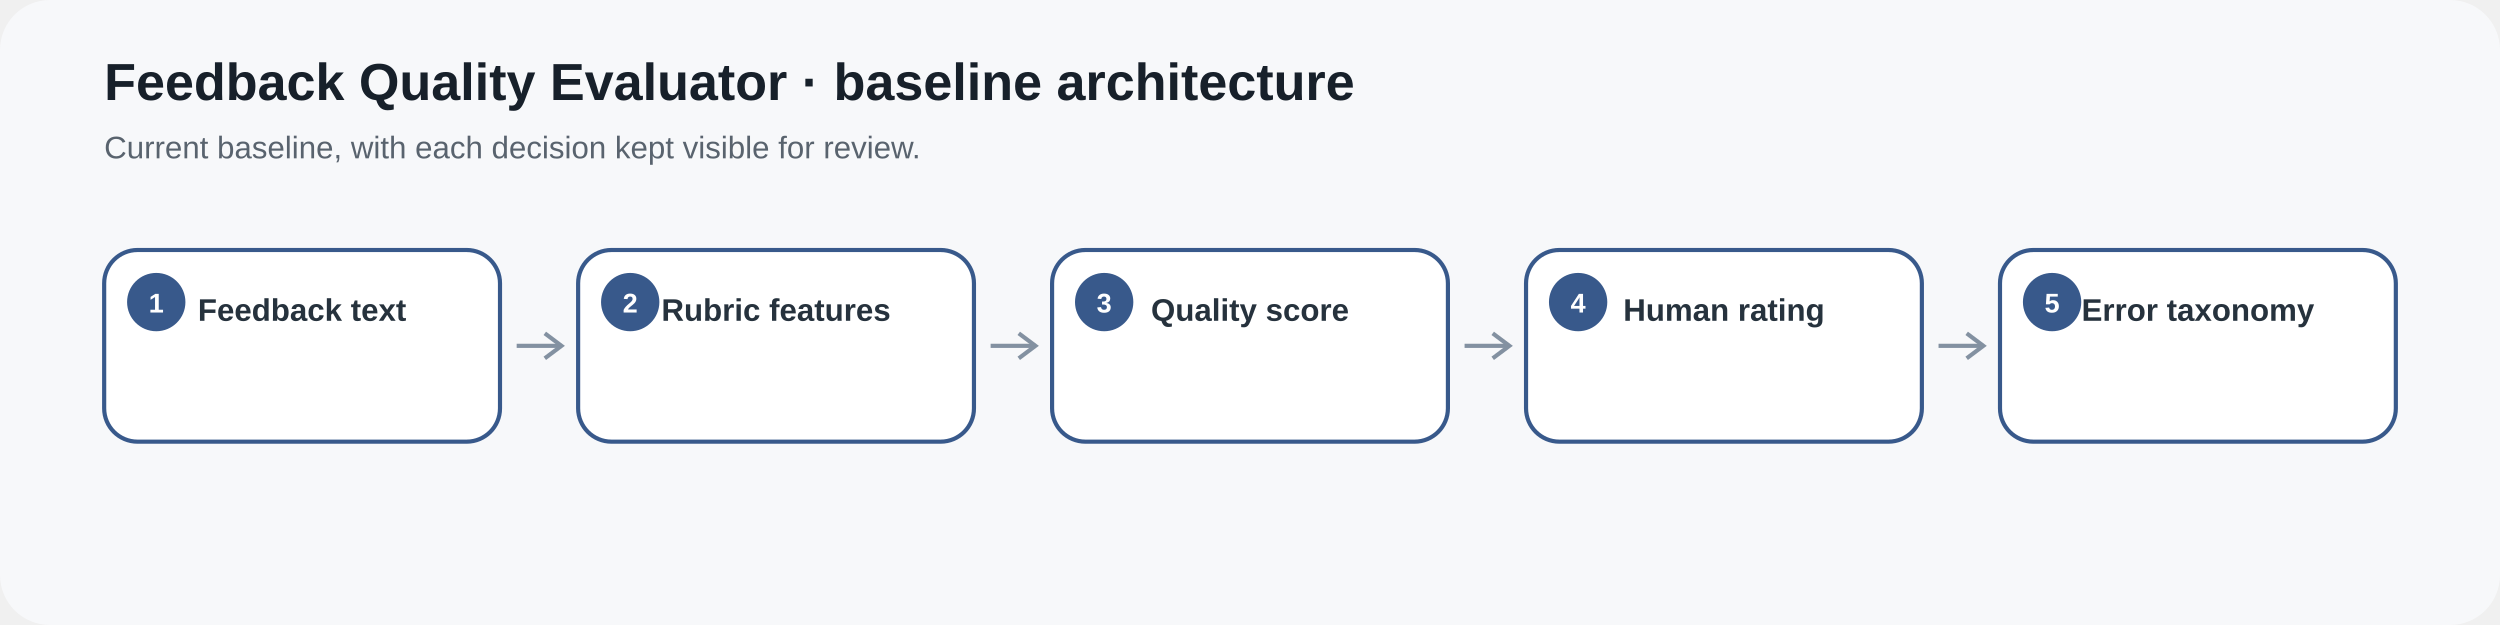
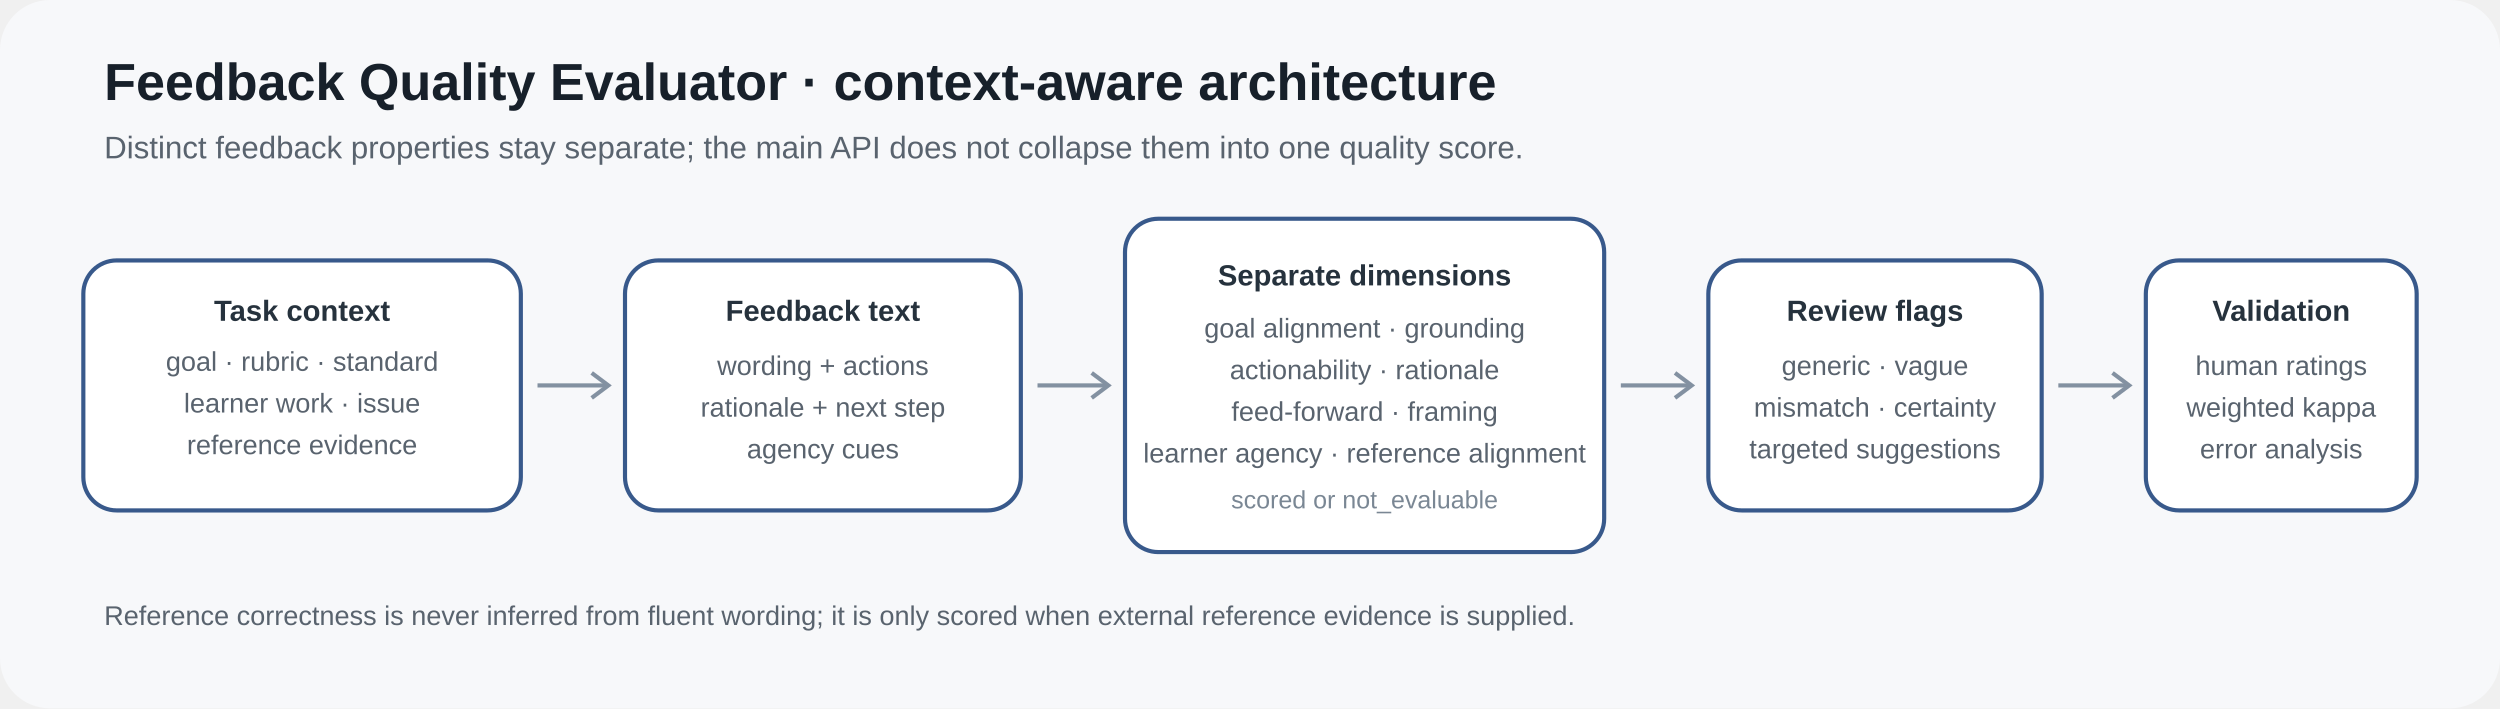
- <svg xmlns="http://www.w3.org/2000/svg" width="1200" height="300" viewBox="0 0 1200 300" role="img" aria-labelledby="title desc">
-   <rect width="1200" height="300" rx="24" fill="#f7f8fa" />
-   <text x="50" y="48" font-family="Arial, Helvetica, sans-serif" font-size="25" font-weight="700" fill="#17202a">Feedback Quality Evaluator · baseline architecture</text>
-   <text x="50" y="76" font-family="Arial, Helvetica, sans-serif" font-size="15" fill="#59636e">Current baseline, with each decision kept visible for review.</text>
-   <rect x="50.0" y="120" width="190" height="92" rx="16" fill="#ffffff" stroke="#38598b" stroke-width="2" />
-   <circle cx="75.0" cy="145" r="14" fill="#38598b" />
-   <text x="75.0" y="150" text-anchor="middle" font-family="Arial, Helvetica, sans-serif" font-size="13" font-weight="700" fill="#ffffff">1</text>
-   <text x="145.0" y="154" text-anchor="middle" font-family="Arial, Helvetica, sans-serif" font-size="15" font-weight="600" fill="#26323d">Feedback text</text>
-   <line x1="248.0" y1="166.0" x2="269.5" y2="166.0" stroke="#8391a1" stroke-width="2" />
-   <path d="M 261.5 160.0 L 269.5 166.0 L 261.5 172.0" fill="none" stroke="#8391a1" stroke-width="2" />
-   <rect x="277.5" y="120" width="190" height="92" rx="16" fill="#ffffff" stroke="#38598b" stroke-width="2" />
-   <circle cx="302.5" cy="145" r="14" fill="#38598b" />
-   <text x="302.5" y="150" text-anchor="middle" font-family="Arial, Helvetica, sans-serif" font-size="13" font-weight="700" fill="#ffffff">2</text>
-   <text x="372.5" y="154" text-anchor="middle" font-family="Arial, Helvetica, sans-serif" font-size="15" font-weight="600" fill="#26323d">Rubric features</text>
-   <line x1="475.5" y1="166.0" x2="497.0" y2="166.0" stroke="#8391a1" stroke-width="2" />
-   <path d="M 489.0 160.0 L 497.0 166.0 L 489.0 172.0" fill="none" stroke="#8391a1" stroke-width="2" />
-   <rect x="505.0" y="120" width="190" height="92" rx="16" fill="#ffffff" stroke="#38598b" stroke-width="2" />
-   <circle cx="530.0" cy="145" r="14" fill="#38598b" />
-   <text x="530.0" y="150" text-anchor="middle" font-family="Arial, Helvetica, sans-serif" font-size="13" font-weight="700" fill="#ffffff">3</text>
-   <text x="600.0" y="154" text-anchor="middle" font-family="Arial, Helvetica, sans-serif" font-size="15" font-weight="600" fill="#26323d">Quality score</text>
-   <line x1="703.0" y1="166.0" x2="724.5" y2="166.0" stroke="#8391a1" stroke-width="2" />
-   <path d="M 716.5 160.0 L 724.5 166.0 L 716.5 172.0" fill="none" stroke="#8391a1" stroke-width="2" />
-   <rect x="732.5" y="120" width="190" height="92" rx="16" fill="#ffffff" stroke="#38598b" stroke-width="2" />
-   <circle cx="757.5" cy="145" r="14" fill="#38598b" />
-   <text x="757.5" y="150" text-anchor="middle" font-family="Arial, Helvetica, sans-serif" font-size="13" font-weight="700" fill="#ffffff">4</text>
-   <text x="827.5" y="154" text-anchor="middle" font-family="Arial, Helvetica, sans-serif" font-size="15" font-weight="600" fill="#26323d">Human rating</text>
-   <line x1="930.5" y1="166.0" x2="952.0" y2="166.0" stroke="#8391a1" stroke-width="2" />
-   <path d="M 944.0 160.0 L 952.0 166.0 L 944.0 172.0" fill="none" stroke="#8391a1" stroke-width="2" />
-   <rect x="960.0" y="120" width="190" height="92" rx="16" fill="#ffffff" stroke="#38598b" stroke-width="2" />
-   <circle cx="985.0" cy="145" r="14" fill="#38598b" />
-   <text x="985.0" y="150" text-anchor="middle" font-family="Arial, Helvetica, sans-serif" font-size="13" font-weight="700" fill="#ffffff">5</text>
-   <text x="1055.0" y="154" text-anchor="middle" font-family="Arial, Helvetica, sans-serif" font-size="15" font-weight="600" fill="#26323d">Error taxonomy</text>
+ <svg xmlns="http://www.w3.org/2000/svg" width="1200" height="340" viewBox="0 0 1200 340" role="img" aria-labelledby="title desc">
+   <rect width="1200" height="340" rx="24" fill="#f7f8fa" />
+   <text x="50" y="48" font-family="Arial, Helvetica, sans-serif" font-size="25" font-weight="700" fill="#17202a">Feedback Quality Evaluator · context-aware architecture</text>
+   <text x="50" y="76" font-family="Arial, Helvetica, sans-serif" font-size="15" fill="#59636e">Distinct feedback properties stay separate; the main API does not collapse them into one quality score.</text>
+   <rect x="40" y="125" width="210" height="120" rx="16" fill="#fff" stroke="#38598b" stroke-width="2" />
+   <text x="145" y="154" text-anchor="middle" font-family="Arial" font-size="14" font-weight="700" fill="#26323d">Task context</text>
+   <text x="145" y="178" text-anchor="middle" font-family="Arial" font-size="13" fill="#59636e">goal · rubric · standard</text>
+   <text x="145" y="198" text-anchor="middle" font-family="Arial" font-size="13" fill="#59636e">learner work · issue</text>
+   <text x="145" y="218" text-anchor="middle" font-family="Arial" font-size="13" fill="#59636e">reference evidence</text>
+   <line x1="258" y1="185" x2="292" y2="185" stroke="#8391a1" stroke-width="2" />
+   <path d="M284 179 L292 185 L284 191" fill="none" stroke="#8391a1" stroke-width="2" />
+   <rect x="300" y="125" width="190" height="120" rx="16" fill="#fff" stroke="#38598b" stroke-width="2" />
+   <text x="395" y="154" text-anchor="middle" font-family="Arial" font-size="14" font-weight="700" fill="#26323d">Feedback text</text>
+   <text x="395" y="180" text-anchor="middle" font-family="Arial" font-size="13" fill="#59636e">wording + actions</text>
+   <text x="395" y="200" text-anchor="middle" font-family="Arial" font-size="13" fill="#59636e">rationale + next step</text>
+   <text x="395" y="220" text-anchor="middle" font-family="Arial" font-size="13" fill="#59636e">agency cues</text>
+   <line x1="498" y1="185" x2="532" y2="185" stroke="#8391a1" stroke-width="2" />
+   <path d="M524 179 L532 185 L524 191" fill="none" stroke="#8391a1" stroke-width="2" />
+   <rect x="540" y="105" width="230" height="160" rx="16" fill="#fff" stroke="#38598b" stroke-width="2" />
+   <text x="655" y="137" text-anchor="middle" font-family="Arial" font-size="14" font-weight="700" fill="#26323d">Separate dimensions</text>
+   <text x="655" y="162" text-anchor="middle" font-family="Arial" font-size="13" fill="#59636e">goal alignment · grounding</text>
+   <text x="655" y="182" text-anchor="middle" font-family="Arial" font-size="13" fill="#59636e">actionability · rationale</text>
+   <text x="655" y="202" text-anchor="middle" font-family="Arial" font-size="13" fill="#59636e">feed-forward · framing</text>
+   <text x="655" y="222" text-anchor="middle" font-family="Arial" font-size="13" fill="#59636e">learner agency · reference alignment</text>
+   <text x="655" y="244" text-anchor="middle" font-family="Arial" font-size="12" fill="#7a8794">scored or not_evaluable</text>
+   <line x1="778" y1="185" x2="812" y2="185" stroke="#8391a1" stroke-width="2" />
+   <path d="M804 179 L812 185 L804 191" fill="none" stroke="#8391a1" stroke-width="2" />
+   <rect x="820" y="125" width="160" height="120" rx="16" fill="#fff" stroke="#38598b" stroke-width="2" />
+   <text x="900" y="154" text-anchor="middle" font-family="Arial" font-size="14" font-weight="700" fill="#26323d">Review flags</text>
+   <text x="900" y="180" text-anchor="middle" font-family="Arial" font-size="13" fill="#59636e">generic · vague</text>
+   <text x="900" y="200" text-anchor="middle" font-family="Arial" font-size="13" fill="#59636e">mismatch · certainty</text>
+   <text x="900" y="220" text-anchor="middle" font-family="Arial" font-size="13" fill="#59636e">targeted suggestions</text>
+   <line x1="988" y1="185" x2="1022" y2="185" stroke="#8391a1" stroke-width="2" />
+   <path d="M1014 179 L1022 185 L1014 191" fill="none" stroke="#8391a1" stroke-width="2" />
+   <rect x="1030" y="125" width="130" height="120" rx="16" fill="#fff" stroke="#38598b" stroke-width="2" />
+   <text x="1095" y="154" text-anchor="middle" font-family="Arial" font-size="14" font-weight="700" fill="#26323d">Validation</text>
+   <text x="1095" y="180" text-anchor="middle" font-family="Arial" font-size="13" fill="#59636e">human ratings</text>
+   <text x="1095" y="200" text-anchor="middle" font-family="Arial" font-size="13" fill="#59636e">weighted kappa</text>
+   <text x="1095" y="220" text-anchor="middle" font-family="Arial" font-size="13" fill="#59636e">error analysis</text>
+   <text x="50" y="300" font-family="Arial" font-size="13" fill="#59636e">Reference correctness is never inferred from fluent wording; it is only scored when external reference evidence is supplied.</text>
</svg>
